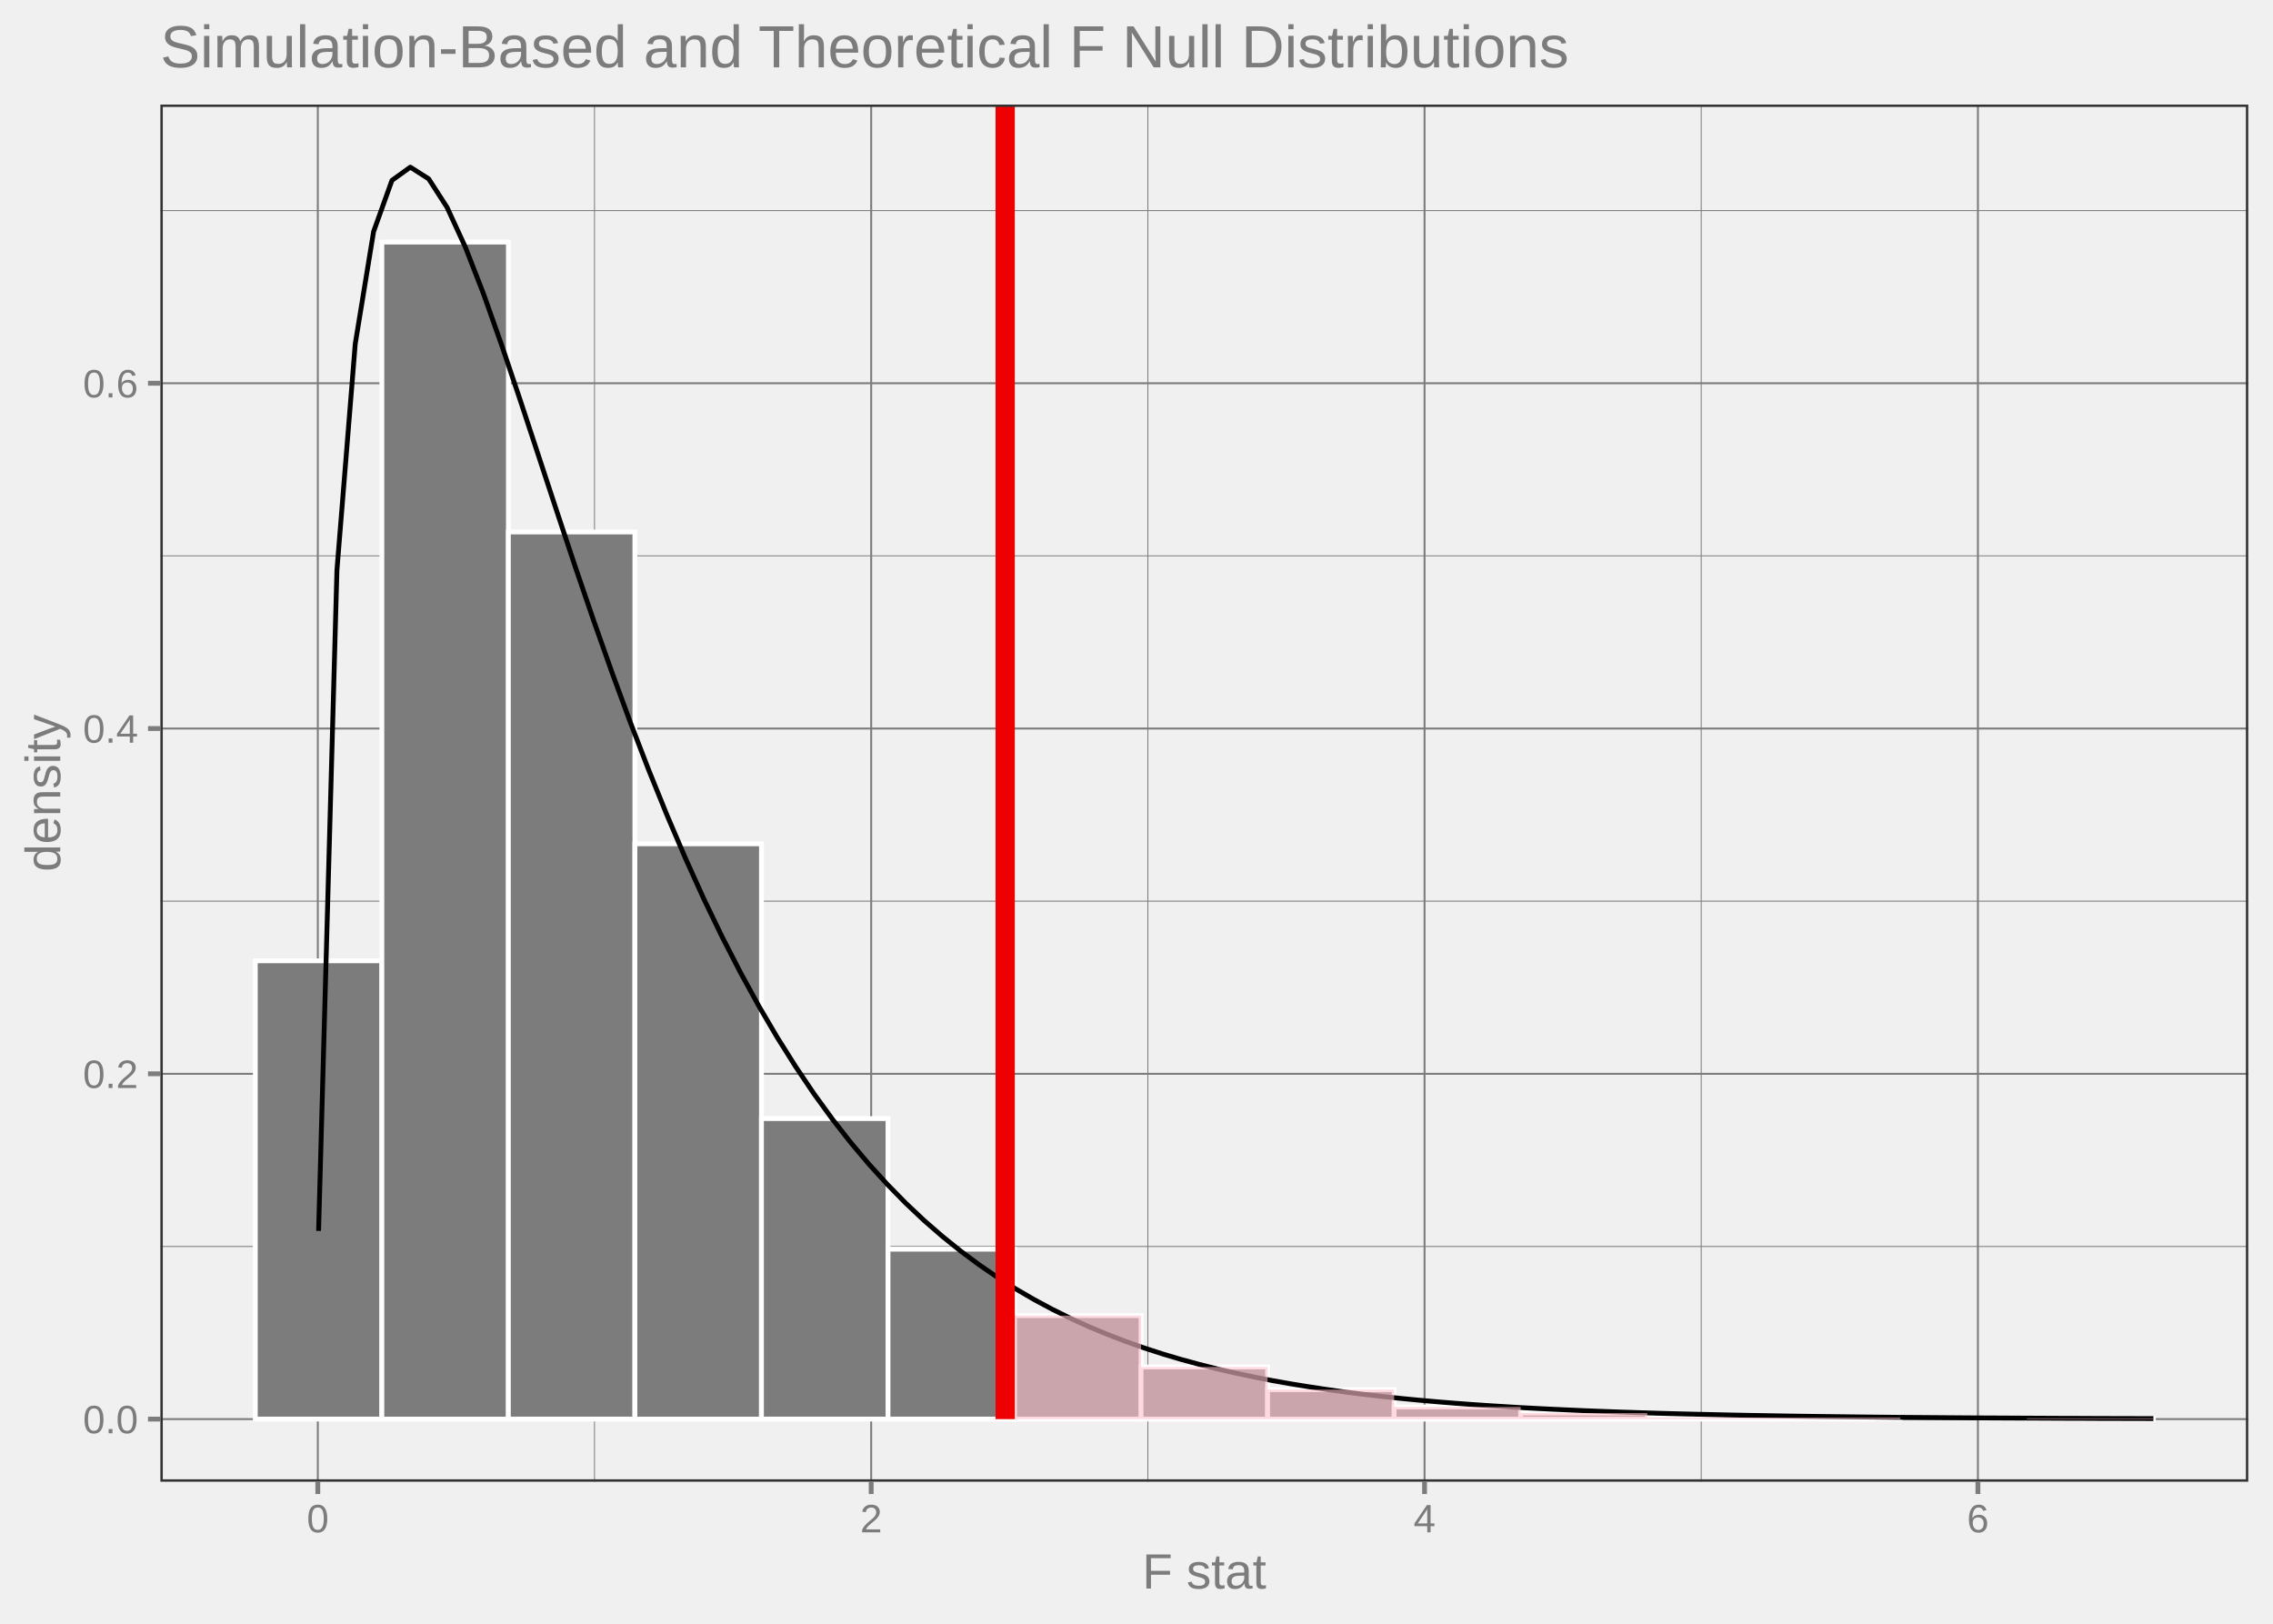
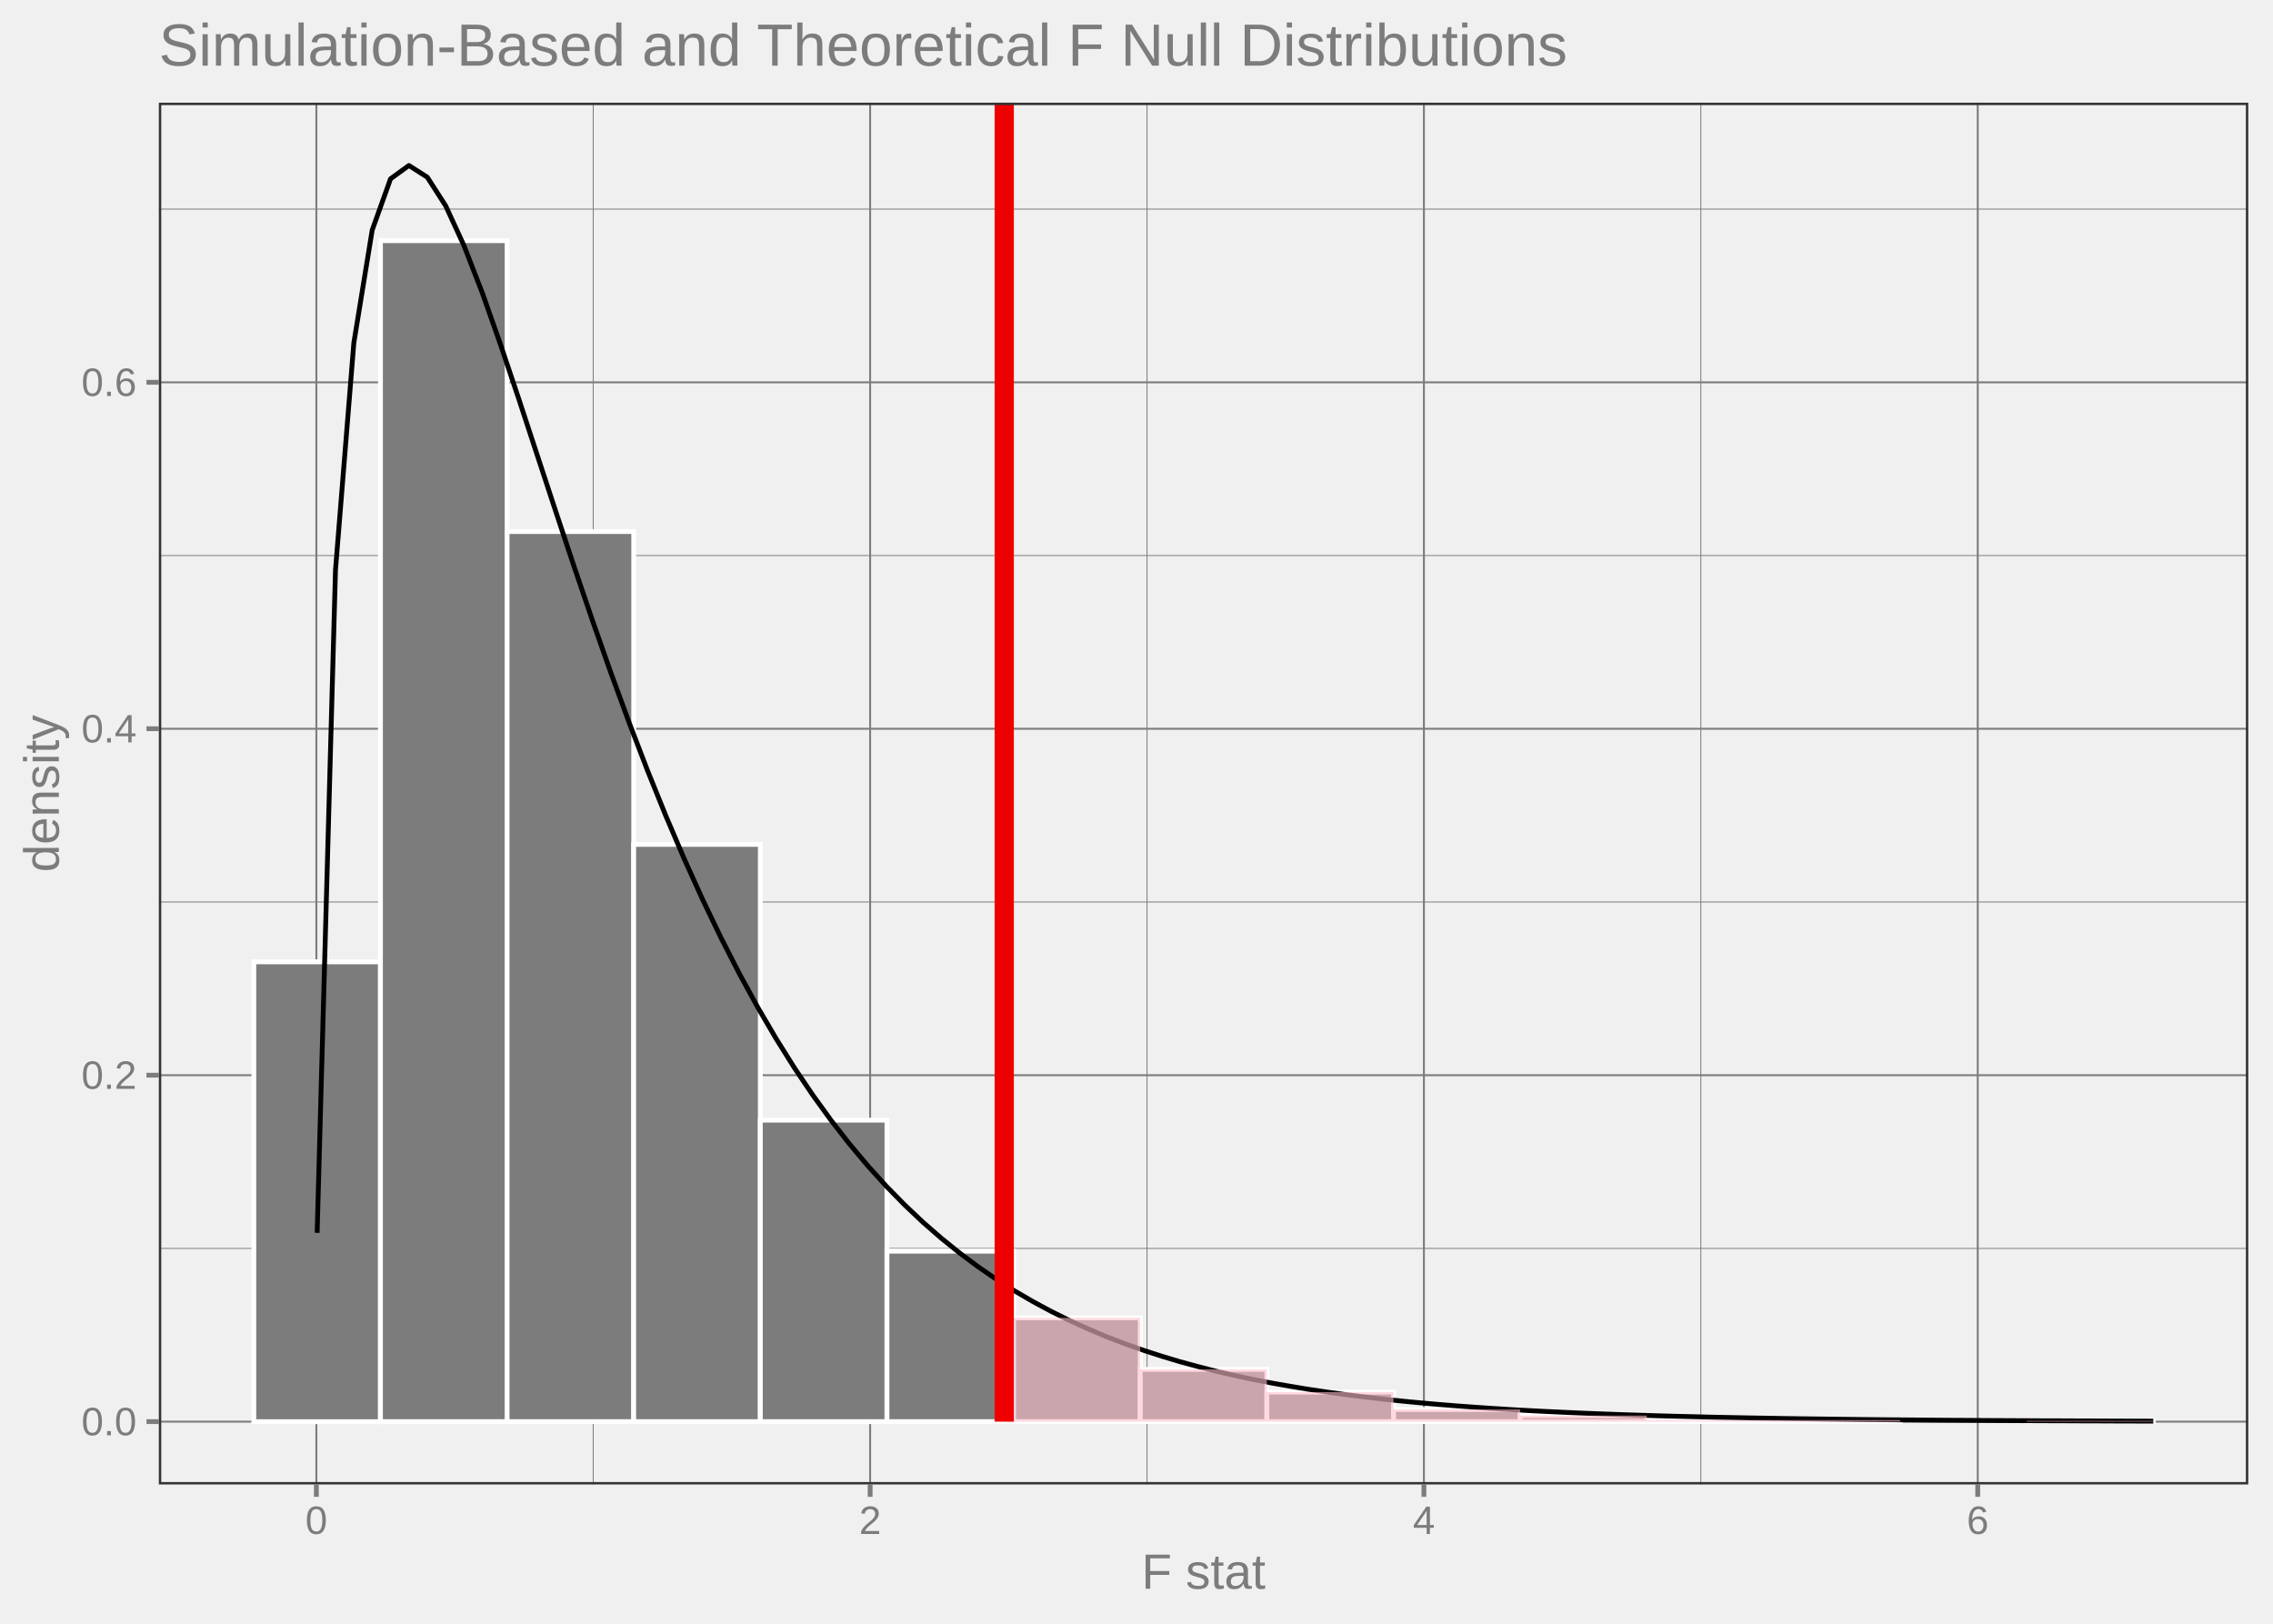
<svg xmlns="http://www.w3.org/2000/svg" width="504.00pt" height="360.00pt" viewBox="0 0 504.00 360.00">
  <g class="svglite">
    <defs>
      <style type="text/css">
    .svglite line, .svglite polyline, .svglite polygon, .svglite path, .svglite rect, .svglite circle {
      fill: none;
      stroke: #000000;
      stroke-linecap: round;
      stroke-linejoin: round;
      stroke-miterlimit: 10.00;
    }
    .svglite text {
      white-space: pre;
    }
    .svglite g.glyphgroup path {
      fill: inherit;
      stroke: none;
    }
  </style>
    </defs>
    <rect width="100%" height="100%" style="stroke: none; fill: none;" />
    <defs>
      <clipPath id="cpMC4wMHw1MDQuMDB8MC4wMHwzNjAuMDA=">
        <rect x="0.00" y="0.00" width="504.00" height="360.00" />
      </clipPath>
    </defs>
    <g clip-path="url(#cpMC4wMHw1MDQuMDB8MC4wMHwzNjAuMDA=)">
</g>
    <defs>
-       <clipPath id="cpMzUuNTZ8NDk4LjUyfDIzLjE4fDMyOC41MA==">
-         <rect x="35.56" y="23.18" width="462.96" height="305.33" />
+       <clipPath id="cpMzUuMjJ8NDk4LjUyfDIyLjc3fDMyOS4xMg==">
+         <rect x="35.22" y="22.77" width="463.30" height="306.35" />
      </clipPath>
    </defs>
-     <g clip-path="url(#cpMzUuNTZ8NDk4LjUyfDIzLjE4fDMyOC41MA==)">
-       <polyline points="35.56,276.35 498.52,276.35 " style="stroke-width: 0.21; stroke: #7C7C7C; stroke-linecap: butt;" />
-       <polyline points="35.56,199.80 498.52,199.80 " style="stroke-width: 0.21; stroke: #7C7C7C; stroke-linecap: butt;" />
-       <polyline points="35.56,123.24 498.52,123.24 " style="stroke-width: 0.21; stroke: #7C7C7C; stroke-linecap: butt;" />
-       <polyline points="35.56,46.69 498.52,46.69 " style="stroke-width: 0.21; stroke: #7C7C7C; stroke-linecap: butt;" />
-       <polyline points="131.82,328.50 131.82,23.18 " style="stroke-width: 0.21; stroke: #7C7C7C; stroke-linecap: butt;" />
-       <polyline points="254.52,328.50 254.52,23.18 " style="stroke-width: 0.21; stroke: #7C7C7C; stroke-linecap: butt;" />
-       <polyline points="377.22,328.50 377.22,23.18 " style="stroke-width: 0.21; stroke: #7C7C7C; stroke-linecap: butt;" />
-       <polyline points="35.56,314.63 498.52,314.63 " style="stroke-width: 0.43; stroke: #7C7C7C; stroke-linecap: butt;" />
-       <polyline points="35.56,238.07 498.52,238.07 " style="stroke-width: 0.43; stroke: #7C7C7C; stroke-linecap: butt;" />
-       <polyline points="35.56,161.52 498.52,161.52 " style="stroke-width: 0.43; stroke: #7C7C7C; stroke-linecap: butt;" />
-       <polyline points="35.56,84.97 498.52,84.97 " style="stroke-width: 0.43; stroke: #7C7C7C; stroke-linecap: butt;" />
-       <polyline points="70.47,328.50 70.47,23.18 " style="stroke-width: 0.43; stroke: #7C7C7C; stroke-linecap: butt;" />
-       <polyline points="193.17,328.50 193.17,23.18 " style="stroke-width: 0.43; stroke: #7C7C7C; stroke-linecap: butt;" />
-       <polyline points="315.87,328.50 315.87,23.18 " style="stroke-width: 0.43; stroke: #7C7C7C; stroke-linecap: butt;" />
-       <polyline points="438.57,328.50 438.57,23.18 " style="stroke-width: 0.43; stroke: #7C7C7C; stroke-linecap: butt;" />
-       <rect x="56.61" y="213.02" width="28.06" height="101.60" style="stroke-width: 1.07; stroke: #FFFFFF; stroke-linecap: butt; stroke-linejoin: miter; fill: #7C7C7C;" />
-       <rect x="84.67" y="53.67" width="28.06" height="260.96" style="stroke-width: 1.07; stroke: #FFFFFF; stroke-linecap: butt; stroke-linejoin: miter; fill: #7C7C7C;" />
-       <rect x="112.72" y="117.94" width="28.06" height="196.68" style="stroke-width: 1.07; stroke: #FFFFFF; stroke-linecap: butt; stroke-linejoin: miter; fill: #7C7C7C;" />
-       <rect x="140.78" y="187.08" width="28.06" height="127.55" style="stroke-width: 1.07; stroke: #FFFFFF; stroke-linecap: butt; stroke-linejoin: miter; fill: #7C7C7C;" />
-       <rect x="168.84" y="248.00" width="28.06" height="66.62" style="stroke-width: 1.07; stroke: #FFFFFF; stroke-linecap: butt; stroke-linejoin: miter; fill: #7C7C7C;" />
-       <rect x="196.90" y="276.96" width="28.06" height="37.66" style="stroke-width: 1.07; stroke: #FFFFFF; stroke-linecap: butt; stroke-linejoin: miter; fill: #7C7C7C;" />
-       <rect x="224.96" y="291.69" width="28.06" height="22.93" style="stroke-width: 1.07; stroke: #FFFFFF; stroke-linecap: butt; stroke-linejoin: miter; fill: #7C7C7C;" />
-       <rect x="253.01" y="303.08" width="28.06" height="11.55" style="stroke-width: 1.07; stroke: #FFFFFF; stroke-linecap: butt; stroke-linejoin: miter; fill: #7C7C7C;" />
-       <rect x="281.07" y="308.10" width="28.06" height="6.53" style="stroke-width: 1.07; stroke: #FFFFFF; stroke-linecap: butt; stroke-linejoin: miter; fill: #7C7C7C;" />
-       <rect x="309.13" y="311.95" width="28.06" height="2.68" style="stroke-width: 1.07; stroke: #FFFFFF; stroke-linecap: butt; stroke-linejoin: miter; fill: #7C7C7C;" />
-       <rect x="337.19" y="313.29" width="28.06" height="1.34" style="stroke-width: 1.07; stroke: #FFFFFF; stroke-linecap: butt; stroke-linejoin: miter; fill: #7C7C7C;" />
-       <rect x="365.25" y="314.29" width="28.06" height="0.33" style="stroke-width: 1.07; stroke: #FFFFFF; stroke-linecap: butt; stroke-linejoin: miter; fill: #7C7C7C;" />
-       <rect x="393.30" y="314.29" width="28.06" height="0.33" style="stroke-width: 1.07; stroke: #FFFFFF; stroke-linecap: butt; stroke-linejoin: miter; fill: #7C7C7C;" />
-       <rect x="421.36" y="314.63" width="28.06" height="0.00" style="stroke-width: 1.07; stroke: #FFFFFF; stroke-linecap: butt; stroke-linejoin: miter; fill: #7C7C7C;" />
-       <rect x="449.42" y="314.46" width="28.06" height="0.17" style="stroke-width: 1.07; stroke: #FFFFFF; stroke-linecap: butt; stroke-linejoin: miter; fill: #7C7C7C;" />
-       <polyline points="70.64,272.91 74.71,126.42 78.77,76.23 82.84,51.34 86.91,39.99 90.98,37.06 95.05,39.65 99.12,45.96 103.18,54.78 107.25,65.25 111.32,76.76 115.39,88.85 119.46,101.20 123.53,113.57 127.59,125.77 131.66,137.67 135.73,149.18 139.80,160.24 143.87,170.80 147.94,180.84 152.01,190.35 156.07,199.32 160.14,207.75 164.21,215.67 168.28,223.09 172.35,230.02 176.42,236.48 180.48,242.50 184.55,248.10 188.62,253.30 192.69,258.13 196.76,262.60 200.83,266.75 204.89,270.58 208.96,274.12 213.03,277.39 217.10,280.41 221.17,283.20 225.24,285.77 229.30,288.13 233.37,290.31 237.44,292.32 241.51,294.17 245.58,295.86 249.65,297.43 253.71,298.86 257.78,300.18 261.85,301.39 265.92,302.50 269.99,303.52 274.06,304.45 278.13,305.31 282.19,306.10 286.26,306.82 290.33,307.48 294.40,308.09 298.47,308.65 302.54,309.16 306.60,309.62 310.67,310.05 314.74,310.44 318.81,310.80 322.88,311.13 326.95,311.43 331.01,311.70 335.08,311.95 339.15,312.18 343.22,312.39 347.29,312.58 351.36,312.76 355.42,312.92 359.49,313.07 363.56,313.20 367.63,313.33 371.70,313.44 375.77,313.54 379.84,313.63 383.90,313.72 387.97,313.80 392.04,313.87 396.11,313.94 400.18,314.00 404.25,314.05 408.31,314.10 412.38,314.15 416.45,314.19 420.52,314.23 424.59,314.26 428.66,314.29 432.72,314.32 436.79,314.35 440.86,314.37 444.93,314.39 449.00,314.41 453.07,314.43 457.13,314.45 461.20,314.46 465.27,314.48 469.34,314.49 473.41,314.50 477.48,314.51 " style="stroke-width: 1.07; stroke-linecap: butt;" />
-       <polygon points="222.88,276.96 224.96,276.96 224.96,314.63 224.96,291.69 253.01,291.69 253.01,314.63 253.01,303.08 281.07,303.08 281.07,314.63 281.07,308.10 309.13,308.10 309.13,314.63 309.13,311.95 337.19,311.95 337.19,314.63 337.19,313.29 365.25,313.29 365.25,314.63 365.25,314.29 393.30,314.29 393.30,314.63 393.30,314.29 421.36,314.29 421.36,314.63 421.36,314.63 449.42,314.63 449.42,314.63 449.42,314.46 477.48,314.46 477.48,314.63 449.42,314.63 449.42,314.63 449.42,314.63 421.36,314.63 421.36,314.63 421.36,314.63 393.30,314.63 393.30,314.63 393.30,314.63 365.25,314.63 365.25,314.63 365.25,314.63 337.19,314.63 337.19,314.63 337.19,314.63 309.13,314.63 309.13,314.63 309.13,314.63 281.07,314.63 281.07,314.63 281.07,314.63 253.01,314.63 253.01,314.63 253.01,314.63 224.96,314.63 224.96,314.63 224.96,314.63 222.88,314.63 " style="stroke-width: 0.00; stroke: none; stroke-linecap: butt; fill: #FFC0CB; fill-opacity: 0.60;" />
-       <polyline points="222.88,276.96 224.96,276.96 224.96,314.63 224.96,291.69 253.01,291.69 253.01,314.63 253.01,303.08 281.07,303.08 281.07,314.63 281.07,308.10 309.13,308.10 309.13,314.63 309.13,311.95 337.19,311.95 337.19,314.63 337.19,313.29 365.25,313.29 365.25,314.63 365.25,314.29 393.30,314.29 393.30,314.63 393.30,314.29 421.36,314.29 421.36,314.63 421.36,314.63 449.42,314.63 449.42,314.63 449.42,314.46 477.48,314.46 " style="stroke-width: 1.07; stroke: none; stroke-linecap: butt;" />
-       <line x1="222.88" y1="314.63" x2="222.88" y2="23.18" style="stroke-width: 4.27; stroke: #EE0000; stroke-linecap: butt;" />
-       <rect x="35.56" y="23.18" width="462.96" height="305.33" style="stroke-width: 1.07; stroke: #333333;" />
+     <g clip-path="url(#cpMzUuMjJ8NDk4LjUyfDIyLjc3fDMyOS4xMg==)">
+       <polyline points="35.22,276.79 498.52,276.79 " style="stroke-width: 0.21; stroke: #7C7C7C; stroke-linecap: butt;" />
+       <polyline points="35.22,199.98 498.52,199.98 " style="stroke-width: 0.21; stroke: #7C7C7C; stroke-linecap: butt;" />
+       <polyline points="35.22,123.17 498.52,123.17 " style="stroke-width: 0.21; stroke: #7C7C7C; stroke-linecap: butt;" />
+       <polyline points="35.22,46.36 498.52,46.36 " style="stroke-width: 0.21; stroke: #7C7C7C; stroke-linecap: butt;" />
+       <polyline points="131.54,329.12 131.54,22.77 " style="stroke-width: 0.21; stroke: #7C7C7C; stroke-linecap: butt;" />
+       <polyline points="254.34,329.12 254.34,22.77 " style="stroke-width: 0.21; stroke: #7C7C7C; stroke-linecap: butt;" />
+       <polyline points="377.13,329.12 377.13,22.77 " style="stroke-width: 0.21; stroke: #7C7C7C; stroke-linecap: butt;" />
+       <polyline points="35.22,315.19 498.52,315.19 " style="stroke-width: 0.43; stroke: #7C7C7C; stroke-linecap: butt;" />
+       <polyline points="35.22,238.38 498.52,238.38 " style="stroke-width: 0.43; stroke: #7C7C7C; stroke-linecap: butt;" />
+       <polyline points="35.22,161.57 498.52,161.57 " style="stroke-width: 0.43; stroke: #7C7C7C; stroke-linecap: butt;" />
+       <polyline points="35.22,84.76 498.52,84.76 " style="stroke-width: 0.43; stroke: #7C7C7C; stroke-linecap: butt;" />
+       <polyline points="70.15,329.12 70.15,22.77 " style="stroke-width: 0.43; stroke: #7C7C7C; stroke-linecap: butt;" />
+       <polyline points="192.94,329.12 192.94,22.77 " style="stroke-width: 0.43; stroke: #7C7C7C; stroke-linecap: butt;" />
+       <polyline points="315.73,329.12 315.73,22.77 " style="stroke-width: 0.43; stroke: #7C7C7C; stroke-linecap: butt;" />
+       <polyline points="438.53,329.12 438.53,22.77 " style="stroke-width: 0.43; stroke: #7C7C7C; stroke-linecap: butt;" />
+       <rect x="56.28" y="213.25" width="28.08" height="101.95" style="stroke-width: 1.07; stroke: #FFFFFF; stroke-linecap: butt; stroke-linejoin: miter; fill: #7C7C7C;" />
+       <rect x="84.36" y="53.36" width="28.08" height="261.83" style="stroke-width: 1.07; stroke: #FFFFFF; stroke-linecap: butt; stroke-linejoin: miter; fill: #7C7C7C;" />
+       <rect x="112.44" y="117.85" width="28.08" height="197.34" style="stroke-width: 1.07; stroke: #FFFFFF; stroke-linecap: butt; stroke-linejoin: miter; fill: #7C7C7C;" />
+       <rect x="140.51" y="187.21" width="28.08" height="127.98" style="stroke-width: 1.07; stroke: #FFFFFF; stroke-linecap: butt; stroke-linejoin: miter; fill: #7C7C7C;" />
+       <rect x="168.59" y="248.35" width="28.08" height="66.84" style="stroke-width: 1.07; stroke: #FFFFFF; stroke-linecap: butt; stroke-linejoin: miter; fill: #7C7C7C;" />
+       <rect x="196.67" y="277.40" width="28.08" height="37.79" style="stroke-width: 1.07; stroke: #FFFFFF; stroke-linecap: butt; stroke-linejoin: miter; fill: #7C7C7C;" />
+       <rect x="224.75" y="292.18" width="28.08" height="23.01" style="stroke-width: 1.07; stroke: #FFFFFF; stroke-linecap: butt; stroke-linejoin: miter; fill: #7C7C7C;" />
+       <rect x="252.83" y="303.60" width="28.08" height="11.59" style="stroke-width: 1.07; stroke: #FFFFFF; stroke-linecap: butt; stroke-linejoin: miter; fill: #7C7C7C;" />
+       <rect x="280.91" y="308.64" width="28.08" height="6.55" style="stroke-width: 1.07; stroke: #FFFFFF; stroke-linecap: butt; stroke-linejoin: miter; fill: #7C7C7C;" />
+       <rect x="308.99" y="312.50" width="28.08" height="2.69" style="stroke-width: 1.07; stroke: #FFFFFF; stroke-linecap: butt; stroke-linejoin: miter; fill: #7C7C7C;" />
+       <rect x="337.07" y="313.85" width="28.08" height="1.34" style="stroke-width: 1.07; stroke: #FFFFFF; stroke-linecap: butt; stroke-linejoin: miter; fill: #7C7C7C;" />
+       <rect x="365.15" y="314.85" width="28.08" height="0.34" style="stroke-width: 1.07; stroke: #FFFFFF; stroke-linecap: butt; stroke-linejoin: miter; fill: #7C7C7C;" />
+       <rect x="393.22" y="314.85" width="28.08" height="0.34" style="stroke-width: 1.07; stroke: #FFFFFF; stroke-linecap: butt; stroke-linejoin: miter; fill: #7C7C7C;" />
+       <rect x="421.30" y="315.19" width="28.08" height="0.00" style="stroke-width: 1.07; stroke: #FFFFFF; stroke-linecap: butt; stroke-linejoin: miter; fill: #7C7C7C;" />
+       <rect x="449.38" y="315.02" width="28.08" height="0.17" style="stroke-width: 1.07; stroke: #FFFFFF; stroke-linecap: butt; stroke-linejoin: miter; fill: #7C7C7C;" />
+       <polyline points="70.32,273.33 74.39,126.36 78.46,76.00 82.53,51.02 86.60,39.64 90.67,36.69 94.75,39.29 98.82,45.63 102.89,54.48 106.96,64.98 111.03,76.53 115.10,88.66 119.17,101.06 123.25,113.46 127.32,125.70 131.39,137.64 135.46,149.19 139.53,160.29 143.60,170.89 147.67,180.96 151.75,190.50 155.82,199.50 159.89,207.96 163.96,215.91 168.03,223.35 172.10,230.30 176.17,236.79 180.25,242.83 184.32,248.45 188.39,253.66 192.46,258.51 196.53,263.00 200.60,267.15 204.67,271.00 208.75,274.55 212.82,277.83 216.89,280.86 220.96,283.66 225.03,286.24 229.10,288.61 233.18,290.80 237.25,292.81 241.32,294.66 245.39,296.37 249.46,297.93 253.53,299.37 257.60,300.69 261.68,301.91 265.75,303.02 269.82,304.05 273.89,304.99 277.96,305.85 282.03,306.64 286.10,307.36 290.18,308.03 294.25,308.63 298.32,309.19 302.39,309.70 306.46,310.17 310.53,310.60 314.60,310.99 318.68,311.35 322.75,311.68 326.82,311.98 330.89,312.26 334.96,312.51 339.03,312.74 343.10,312.95 347.18,313.14 351.25,313.32 355.32,313.48 359.39,313.63 363.46,313.76 367.53,313.89 371.60,314.00 375.68,314.10 379.75,314.20 383.82,314.28 387.89,314.36 391.96,314.43 396.03,314.50 400.10,314.56 404.18,314.61 408.25,314.66 412.32,314.71 416.39,314.75 420.46,314.79 424.53,314.82 428.60,314.86 432.68,314.89 436.75,314.91 440.82,314.94 444.89,314.96 448.96,314.98 453.03,315.00 457.10,315.01 461.18,315.03 465.25,315.04 469.32,315.06 473.39,315.07 477.46,315.08 " style="stroke-width: 1.07; stroke-linecap: butt;" />
+       <polygon points="222.67,277.40 224.75,277.40 224.75,315.19 224.75,292.18 252.83,292.18 252.83,315.19 252.83,303.60 280.91,303.60 280.91,315.19 280.91,308.64 308.99,308.64 308.99,315.19 308.99,312.50 337.07,312.50 337.07,315.19 337.07,313.85 365.15,313.85 365.15,315.19 365.15,314.85 393.22,314.85 393.22,315.19 393.23,314.85 421.30,314.85 421.30,315.19 421.30,315.19 449.38,315.19 449.38,315.19 449.38,315.02 477.46,315.02 477.46,315.19 449.38,315.19 449.38,315.19 449.38,315.19 421.30,315.19 421.30,315.19 421.30,315.19 393.23,315.19 393.22,315.19 393.22,315.19 365.15,315.19 365.15,315.19 365.15,315.19 337.07,315.19 337.07,315.19 337.07,315.19 308.99,315.19 308.99,315.19 308.99,315.19 280.91,315.19 280.91,315.19 280.91,315.19 252.83,315.19 252.83,315.19 252.83,315.19 224.75,315.19 224.75,315.19 224.75,315.19 222.67,315.19 " style="stroke-width: 0.00; stroke: none; stroke-linecap: butt; fill: #FFC0CB; fill-opacity: 0.60;" />
+       <polyline points="222.67,277.40 224.75,277.40 224.75,315.19 224.75,292.18 252.83,292.18 252.83,315.19 252.83,303.60 280.91,303.60 280.91,315.19 280.91,308.64 308.99,308.64 308.99,315.19 308.99,312.50 337.07,312.50 337.07,315.19 337.07,313.85 365.15,313.85 365.15,315.19 365.15,314.85 393.22,314.85 393.22,315.19 393.23,314.85 421.30,314.85 421.30,315.19 421.30,315.19 449.38,315.19 449.38,315.19 449.38,315.02 477.46,315.02 " style="stroke-width: 1.07; stroke: none; stroke-linecap: butt;" />
+       <line x1="222.67" y1="315.19" x2="222.67" y2="22.77" style="stroke-width: 4.27; stroke: #EE0000; stroke-linecap: butt;" />
+       <rect x="35.22" y="22.77" width="463.30" height="306.35" style="stroke-width: 1.07; stroke: #333333;" />
    </g>
    <g clip-path="url(#cpMC4wMHw1MDQuMDB8MC4wMHwzNjAuMDA=)">
-       <text x="30.63" y="317.78" text-anchor="end" style="font-size: 8.80px;fill: #7C7C7C; font-family: &quot;Arial&quot;;" textLength="12.22px" lengthAdjust="spacingAndGlyphs">0.0</text>
-       <text x="30.63" y="241.22" text-anchor="end" style="font-size: 8.80px;fill: #7C7C7C; font-family: &quot;Arial&quot;;" textLength="12.22px" lengthAdjust="spacingAndGlyphs">0.2</text>
-       <text x="30.63" y="164.67" text-anchor="end" style="font-size: 8.80px;fill: #7C7C7C; font-family: &quot;Arial&quot;;" textLength="12.22px" lengthAdjust="spacingAndGlyphs">0.4</text>
-       <text x="30.63" y="88.12" text-anchor="end" style="font-size: 8.80px;fill: #7C7C7C; font-family: &quot;Arial&quot;;" textLength="12.22px" lengthAdjust="spacingAndGlyphs">0.6</text>
-       <polyline points="32.82,314.63 35.56,314.63 " style="stroke-width: 1.07; stroke: #7C7C7C; stroke-linecap: butt;" />
-       <polyline points="32.82,238.07 35.56,238.07 " style="stroke-width: 1.07; stroke: #7C7C7C; stroke-linecap: butt;" />
-       <polyline points="32.82,161.52 35.56,161.52 " style="stroke-width: 1.07; stroke: #7C7C7C; stroke-linecap: butt;" />
-       <polyline points="32.82,84.97 35.56,84.97 " style="stroke-width: 1.07; stroke: #7C7C7C; stroke-linecap: butt;" />
-       <polyline points="70.47,331.24 70.47,328.50 " style="stroke-width: 1.07; stroke: #7C7C7C; stroke-linecap: butt;" />
-       <polyline points="193.17,331.24 193.17,328.50 " style="stroke-width: 1.07; stroke: #7C7C7C; stroke-linecap: butt;" />
-       <polyline points="315.87,331.24 315.87,328.50 " style="stroke-width: 1.07; stroke: #7C7C7C; stroke-linecap: butt;" />
-       <polyline points="438.57,331.24 438.57,328.50 " style="stroke-width: 1.07; stroke: #7C7C7C; stroke-linecap: butt;" />
-       <text x="70.47" y="339.74" text-anchor="middle" style="font-size: 8.80px;fill: #7C7C7C; font-family: &quot;Arial&quot;;" textLength="4.89px" lengthAdjust="spacingAndGlyphs">0</text>
-       <text x="193.17" y="339.74" text-anchor="middle" style="font-size: 8.80px;fill: #7C7C7C; font-family: &quot;Arial&quot;;" textLength="4.89px" lengthAdjust="spacingAndGlyphs">2</text>
-       <text x="315.87" y="339.74" text-anchor="middle" style="font-size: 8.80px;fill: #7C7C7C; font-family: &quot;Arial&quot;;" textLength="4.89px" lengthAdjust="spacingAndGlyphs">4</text>
-       <text x="438.57" y="339.74" text-anchor="middle" style="font-size: 8.80px;fill: #7C7C7C; font-family: &quot;Arial&quot;;" textLength="4.89px" lengthAdjust="spacingAndGlyphs">6</text>
-       <text x="267.04" y="352.20" text-anchor="middle" style="font-size: 11.00px;fill: #7C7C7C; font-family: &quot;Arial&quot;;" textLength="27.53px" lengthAdjust="spacingAndGlyphs">F stat</text>
-       <text transform="translate(13.36,175.84) rotate(-90)" text-anchor="middle" style="font-size: 11.00px;fill: #7C7C7C; font-family: &quot;Arial&quot;;" textLength="34.88px" lengthAdjust="spacingAndGlyphs">density</text>
-       <text x="35.56" y="14.93" style="font-size: 13.20px;fill: #7C7C7C; font-family: &quot;Arial&quot;;" textLength="311.92px" lengthAdjust="spacingAndGlyphs">Simulation-Based and Theoretical F Null Distributions</text>
+       <text x="30.29" y="318.22" text-anchor="end" style="font-size: 8.80px;fill: #7C7C7C; font-family: &quot;Liberation Sans&quot;;" textLength="12.22px" lengthAdjust="spacingAndGlyphs">0.0</text>
+       <text x="30.29" y="241.41" text-anchor="end" style="font-size: 8.80px;fill: #7C7C7C; font-family: &quot;Liberation Sans&quot;;" textLength="12.22px" lengthAdjust="spacingAndGlyphs">0.2</text>
+       <text x="30.29" y="164.60" text-anchor="end" style="font-size: 8.80px;fill: #7C7C7C; font-family: &quot;Liberation Sans&quot;;" textLength="12.22px" lengthAdjust="spacingAndGlyphs">0.4</text>
+       <text x="30.29" y="87.79" text-anchor="end" style="font-size: 8.80px;fill: #7C7C7C; font-family: &quot;Liberation Sans&quot;;" textLength="12.22px" lengthAdjust="spacingAndGlyphs">0.6</text>
+       <polyline points="32.48,315.19 35.22,315.19 " style="stroke-width: 1.07; stroke: #7C7C7C; stroke-linecap: butt;" />
+       <polyline points="32.48,238.38 35.22,238.38 " style="stroke-width: 1.07; stroke: #7C7C7C; stroke-linecap: butt;" />
+       <polyline points="32.48,161.57 35.22,161.57 " style="stroke-width: 1.07; stroke: #7C7C7C; stroke-linecap: butt;" />
+       <polyline points="32.48,84.76 35.22,84.76 " style="stroke-width: 1.07; stroke: #7C7C7C; stroke-linecap: butt;" />
+       <polyline points="70.15,331.86 70.15,329.12 " style="stroke-width: 1.07; stroke: #7C7C7C; stroke-linecap: butt;" />
+       <polyline points="192.94,331.86 192.94,329.12 " style="stroke-width: 1.07; stroke: #7C7C7C; stroke-linecap: butt;" />
+       <polyline points="315.73,331.86 315.73,329.12 " style="stroke-width: 1.07; stroke: #7C7C7C; stroke-linecap: butt;" />
+       <polyline points="438.53,331.86 438.53,329.12 " style="stroke-width: 1.07; stroke: #7C7C7C; stroke-linecap: butt;" />
+       <text x="70.15" y="340.10" text-anchor="middle" style="font-size: 8.80px;fill: #7C7C7C; font-family: &quot;Liberation Sans&quot;;" textLength="4.89px" lengthAdjust="spacingAndGlyphs">0</text>
+       <text x="192.94" y="340.10" text-anchor="middle" style="font-size: 8.80px;fill: #7C7C7C; font-family: &quot;Liberation Sans&quot;;" textLength="4.89px" lengthAdjust="spacingAndGlyphs">2</text>
+       <text x="315.73" y="340.10" text-anchor="middle" style="font-size: 8.80px;fill: #7C7C7C; font-family: &quot;Liberation Sans&quot;;" textLength="4.89px" lengthAdjust="spacingAndGlyphs">4</text>
+       <text x="438.53" y="340.10" text-anchor="middle" style="font-size: 8.80px;fill: #7C7C7C; font-family: &quot;Liberation Sans&quot;;" textLength="4.89px" lengthAdjust="spacingAndGlyphs">6</text>
+       <text x="266.87" y="352.24" text-anchor="middle" style="font-size: 11.00px;fill: #7C7C7C; font-family: &quot;Liberation Sans&quot;;" textLength="27.53px" lengthAdjust="spacingAndGlyphs">F stat</text>
+       <text transform="translate(13.05,175.94) rotate(-90)" text-anchor="middle" style="font-size: 11.00px;fill: #7C7C7C; font-family: &quot;Liberation Sans&quot;;" textLength="34.88px" lengthAdjust="spacingAndGlyphs">density</text>
+       <text x="35.22" y="14.55" style="font-size: 13.20px;fill: #7C7C7C; font-family: &quot;Liberation Sans&quot;;" textLength="311.92px" lengthAdjust="spacingAndGlyphs">Simulation-Based and Theoretical F Null Distributions</text>
    </g>
  </g>
</svg>
